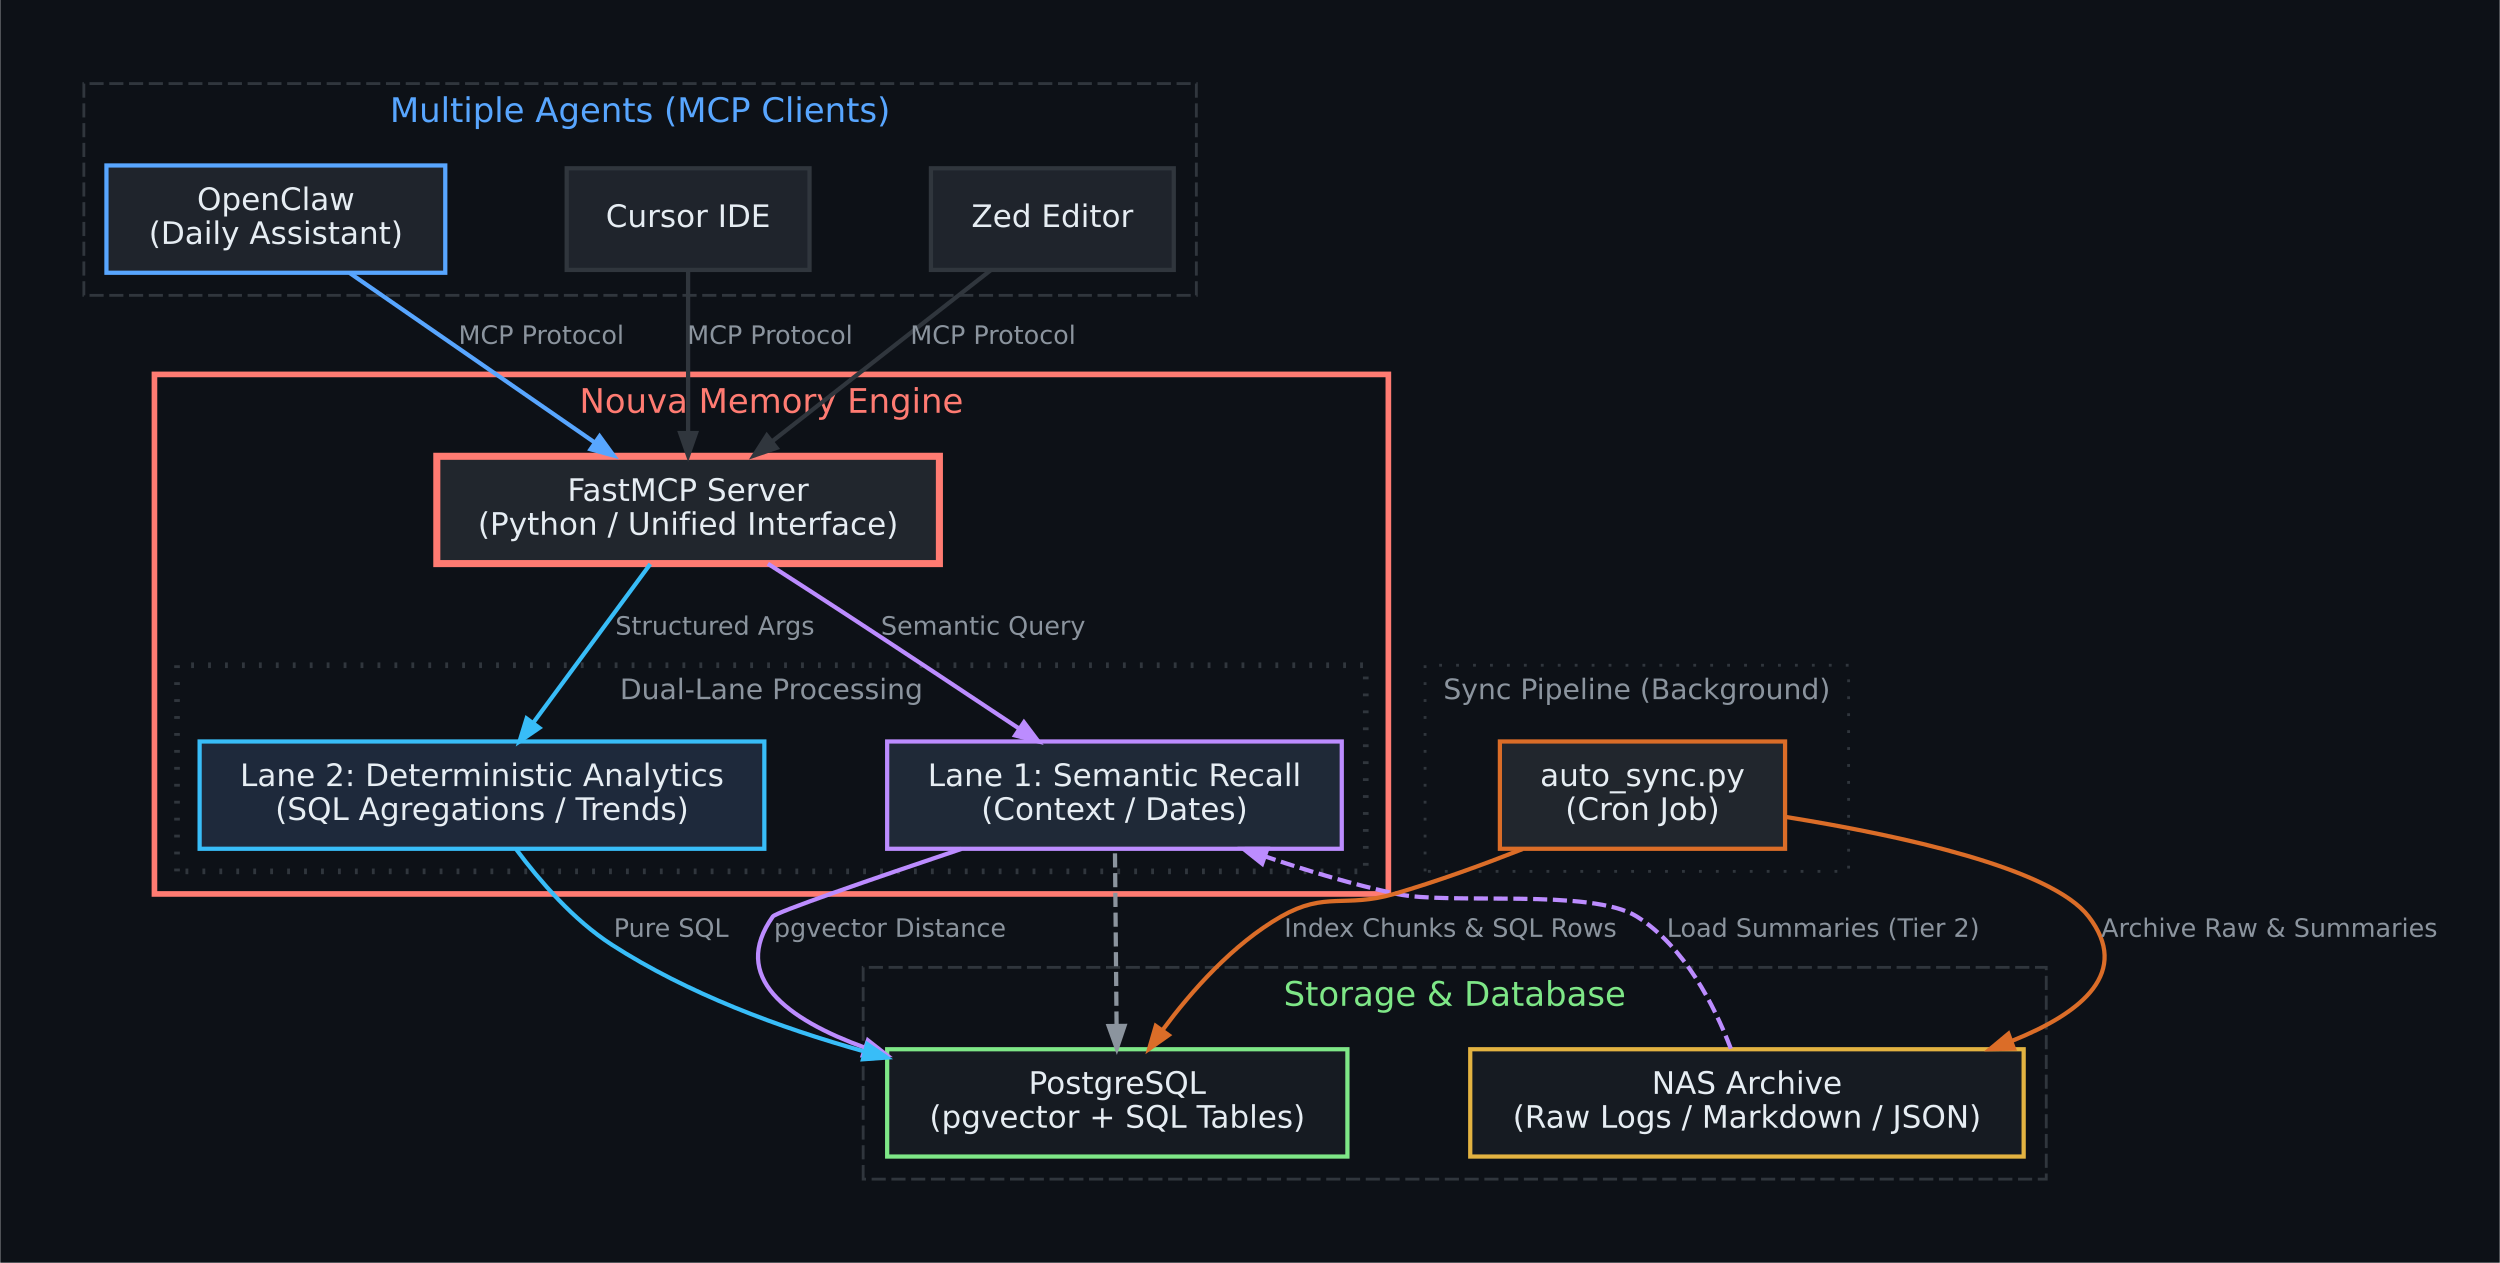
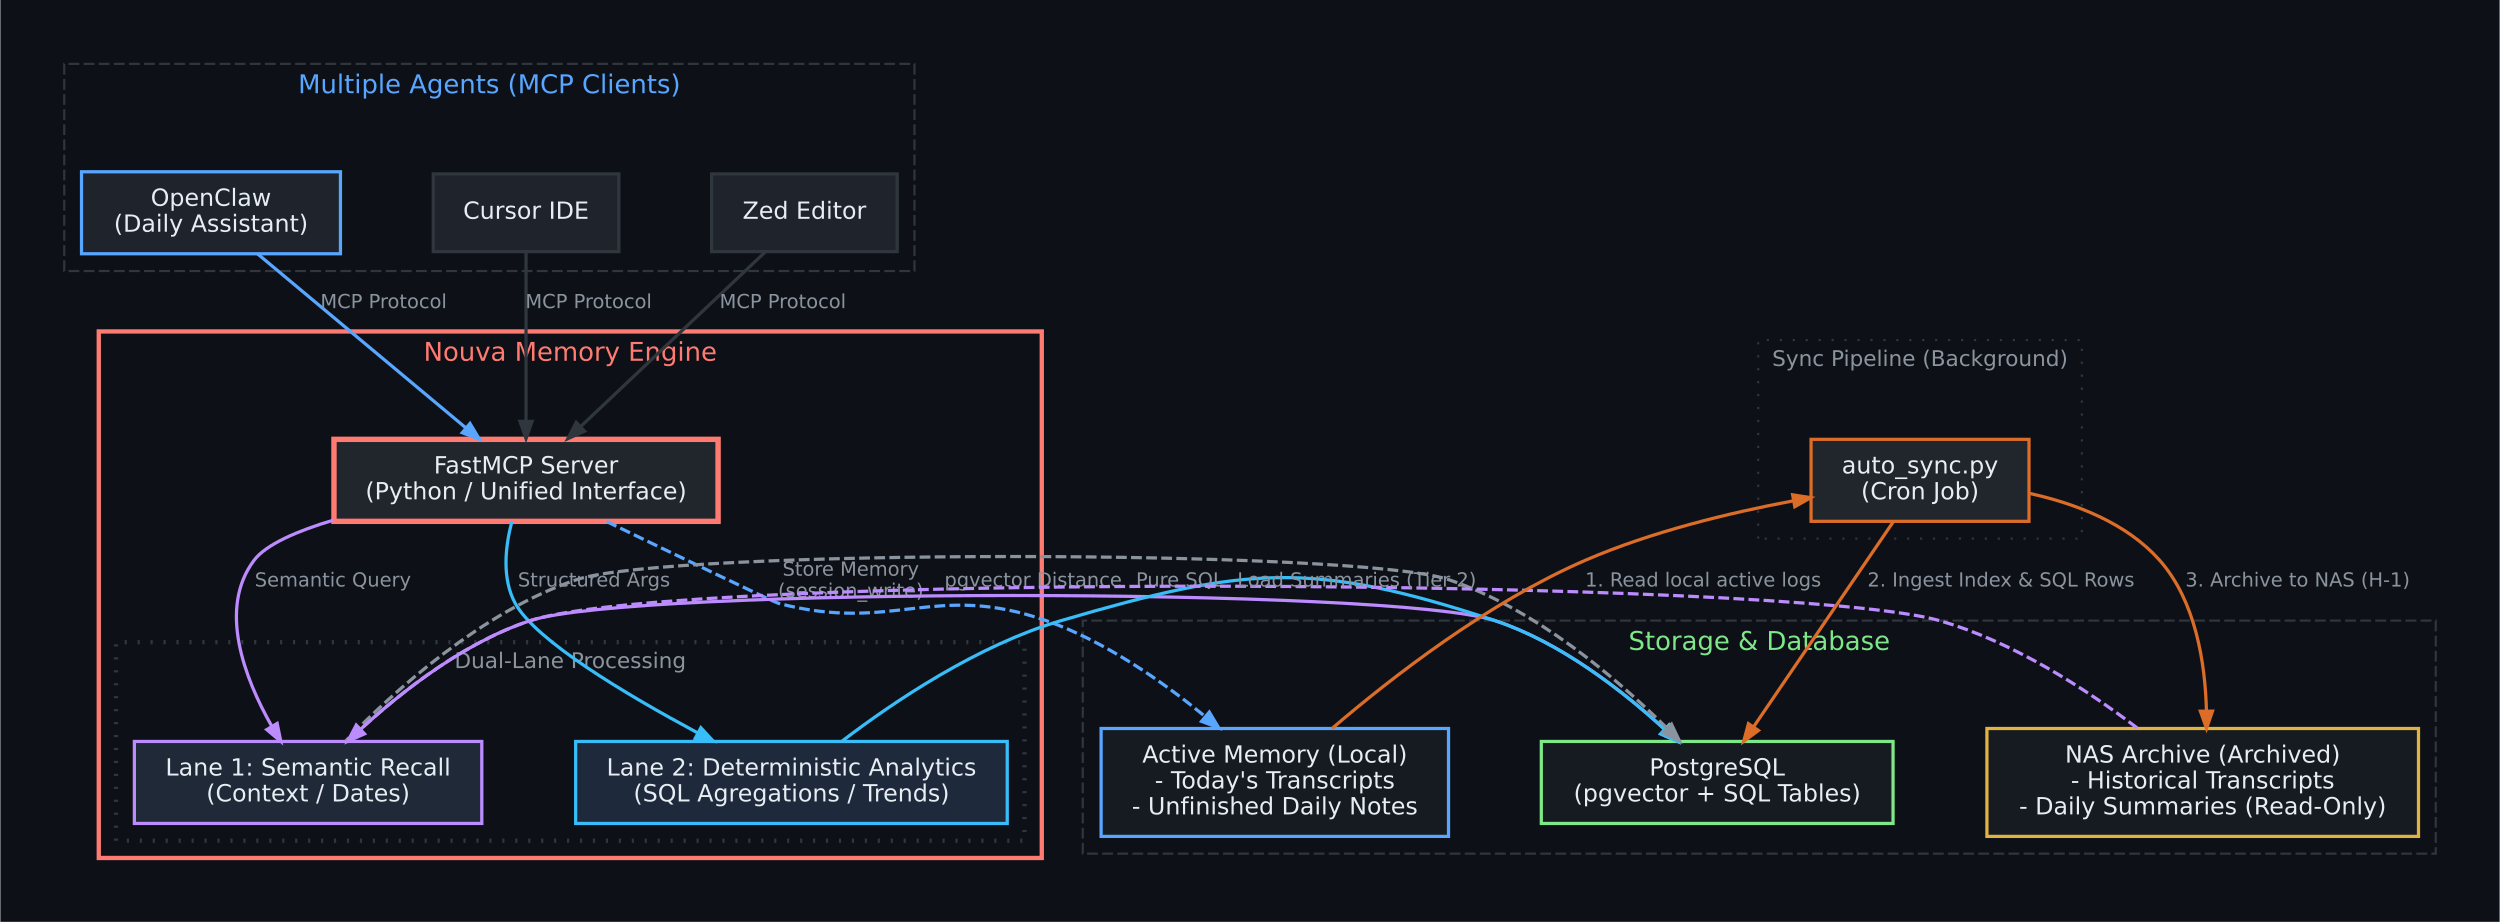
- <svg xmlns="http://www.w3.org/2000/svg" width="885pt" height="447pt" viewBox="0.00 0.00 885.20 447.20">
-   <g id="graph0" class="graph" transform="scale(1 1) rotate(0) translate(21.6 425.6)">
-     <polygon fill="#0d1117" stroke="transparent" points="-21.6,21.6 -21.6,-425.6 863.6,-425.6 863.6,21.6 -21.6,21.6" />
+ <svg xmlns="http://www.w3.org/2000/svg" width="1158pt" height="427pt" viewBox="0.00 0.00 1158.20 427.20">
+   <g id="graph0" class="graph" transform="scale(1 1) rotate(0) translate(21.6 405.6)">
+     <polygon fill="#0d1117" stroke="transparent" points="-21.6,21.6 -21.6,-405.6 1136.6,-405.6 1136.6,21.6 -21.6,21.6" />
    <g id="clust1" class="cluster">
-       <polygon fill="#0d1117" stroke="#30363d" stroke-dasharray="5,2" points="8,-321 8,-396 402,-396 402,-321 8,-321" />
-       <text text-anchor="middle" x="205" y="-382.4" font-family="DejaVu Sans,sans-serif" font-size="12.00" fill="#58a6ff">Multiple Agents (MCP Clients)</text>
+       <polygon fill="#0d1117" stroke="#30363d" stroke-dasharray="5,2" points="8,-280 8,-376 402,-376 402,-280 8,-280" />
+       <text text-anchor="middle" x="205" y="-362.4" font-family="DejaVu Sans,sans-serif" font-size="12.00" fill="#58a6ff">Multiple Agents (MCP Clients)</text>
    </g>
    <g id="clust2" class="cluster">
-       <polygon fill="#0d1117" stroke="#ff7b72" stroke-width="2" points="33,-109 33,-293 470,-293 470,-109 33,-109" />
-       <text text-anchor="middle" x="251.5" y="-279.4" font-family="DejaVu Sans,sans-serif" font-size="12.00" fill="#ff7b72">Nouva Memory Engine</text>
+       <polygon fill="#0d1117" stroke="#ff7b72" stroke-width="2" points="24,-8 24,-252 461,-252 461,-8 24,-8" />
+       <text text-anchor="middle" x="242.5" y="-238.4" font-family="DejaVu Sans,sans-serif" font-size="12.00" fill="#ff7b72">Nouva Memory Engine</text>
    </g>
    <g id="clust3" class="cluster">
-       <polygon fill="#0d1117" stroke="#30363d" stroke-width="2" stroke-dasharray="1,5" points="41,-117 41,-190 462,-190 462,-117 41,-117" />
-       <text text-anchor="middle" x="251.5" y="-178" font-family="DejaVu Sans,sans-serif" font-size="10.00" fill="#8b949e">Dual-Lane Processing</text>
+       <polygon fill="#0d1117" stroke="#30363d" stroke-width="2" stroke-dasharray="1,5" points="32,-16 32,-108 453,-108 453,-16 32,-16" />
+       <text text-anchor="middle" x="242.5" y="-96" font-family="DejaVu Sans,sans-serif" font-size="10.00" fill="#8b949e">Dual-Lane Processing</text>
    </g>
    <g id="clust4" class="cluster">
-       <polygon fill="#0d1117" stroke="#30363d" stroke-dasharray="5,2" points="284,-8 284,-83 703,-83 703,-8 284,-8" />
-       <text text-anchor="middle" x="493.5" y="-69.4" font-family="DejaVu Sans,sans-serif" font-size="12.00" fill="#7ee787">Storage &amp; Database</text>
+       <polygon fill="#0d1117" stroke="#30363d" stroke-dasharray="5,2" points="480,-10 480,-118 1107,-118 1107,-10 480,-10" />
+       <text text-anchor="middle" x="793.5" y="-104.4" font-family="DejaVu Sans,sans-serif" font-size="12.00" fill="#7ee787">Storage &amp; Database</text>
    </g>
    <g id="clust5" class="cluster">
-       <polygon fill="#0d1117" stroke="#30363d" stroke-dasharray="1,5" points="483,-117 483,-190 633,-190 633,-117 483,-117" />
-       <text text-anchor="middle" x="558" y="-178" font-family="DejaVu Sans,sans-serif" font-size="10.00" fill="#8b949e">Sync Pipeline (Background)</text>
+       <polygon fill="#0d1117" stroke="#30363d" stroke-dasharray="1,5" points="793,-156 793,-248 943,-248 943,-156 793,-156" />
+       <text text-anchor="middle" x="868" y="-236" font-family="DejaVu Sans,sans-serif" font-size="10.00" fill="#8b949e">Sync Pipeline (Background)</text>
    </g>
    <g id="node1" class="node">
-       <polygon fill="#1f242c" stroke="#58a6ff" stroke-width="1.5" points="136,-367 16,-367 16,-329 136,-329 136,-367" />
-       <text text-anchor="middle" x="76" y="-351.2" font-family="DejaVu Sans,sans-serif" font-size="11.00" fill="#e6edf3">OpenClaw</text>
-       <text text-anchor="middle" x="76" y="-339.2" font-family="DejaVu Sans,sans-serif" font-size="11.00" fill="#e6edf3">(Daily Assistant)</text>
+       <polygon fill="#1f242c" stroke="#58a6ff" stroke-width="1.5" points="136,-326 16,-326 16,-288 136,-288 136,-326" />
+       <text text-anchor="middle" x="76" y="-310.2" font-family="DejaVu Sans,sans-serif" font-size="11.00" fill="#e6edf3">OpenClaw</text>
+       <text text-anchor="middle" x="76" y="-298.2" font-family="DejaVu Sans,sans-serif" font-size="11.00" fill="#e6edf3">(Daily Assistant)</text>
    </g>
    <g id="node4" class="node">
-       <polygon fill="#21262d" stroke="#ff7b72" stroke-width="2.5" points="311,-264 133,-264 133,-226 311,-226 311,-264" />
-       <text text-anchor="middle" x="222" y="-248.2" font-family="DejaVu Sans,sans-serif" font-size="11.00" fill="#e6edf3">FastMCP Server</text>
-       <text text-anchor="middle" x="222" y="-236.2" font-family="DejaVu Sans,sans-serif" font-size="11.00" fill="#e6edf3">(Python / Unified Interface)</text>
+       <polygon fill="#21262d" stroke="#ff7b72" stroke-width="2.5" points="311,-202 133,-202 133,-164 311,-164 311,-202" />
+       <text text-anchor="middle" x="222" y="-186.2" font-family="DejaVu Sans,sans-serif" font-size="11.00" fill="#e6edf3">FastMCP Server</text>
+       <text text-anchor="middle" x="222" y="-174.2" font-family="DejaVu Sans,sans-serif" font-size="11.00" fill="#e6edf3">(Python / Unified Interface)</text>
    </g>
    <g id="edge1" class="edge">
-       <path fill="none" stroke="#58a6ff" stroke-width="1.5" d="M102.1,-328.94C126.35,-312.17 162.56,-287.12 188.84,-268.94" />
-       <polygon fill="#58a6ff" stroke="#58a6ff" stroke-width="1.5" points="190.65,-271.1 195.63,-264.24 187.46,-266.49 190.65,-271.1" />
-       <text text-anchor="middle" x="170" y="-303.8" font-family="DejaVu Sans,sans-serif" font-size="9.00" fill="#8b949e">MCP Protocol</text>
+       <path fill="none" stroke="#58a6ff" stroke-width="1.5" d="M97.54,-288C123.1,-266.64 165.77,-230.99 193.9,-207.48" />
+       <polygon fill="#58a6ff" stroke="#58a6ff" stroke-width="1.5" points="196.03,-209.35 200.37,-202.08 192.43,-205.06 196.03,-209.35" />
+       <text text-anchor="middle" x="156" y="-262.8" font-family="DejaVu Sans,sans-serif" font-size="9.00" fill="#8b949e">MCP Protocol</text>
    </g>
    <g id="node2" class="node">
-       <polygon fill="#1f242c" stroke="#30363d" stroke-width="1.5" points="265,-366 179,-366 179,-330 265,-330 265,-366" />
-       <text text-anchor="middle" x="222" y="-345.2" font-family="DejaVu Sans,sans-serif" font-size="11.00" fill="#e6edf3">Cursor IDE</text>
+       <polygon fill="#1f242c" stroke="#30363d" stroke-width="1.5" points="265,-325 179,-325 179,-289 265,-289 265,-325" />
+       <text text-anchor="middle" x="222" y="-304.2" font-family="DejaVu Sans,sans-serif" font-size="11.00" fill="#e6edf3">Cursor IDE</text>
    </g>
    <g id="edge2" class="edge">
-       <path fill="none" stroke="#30363d" stroke-width="1.5" d="M222,-329.87C222,-314.2 222,-290.77 222,-272.65" />
-       <polygon fill="#30363d" stroke="#30363d" stroke-width="1.5" points="224.8,-272.24 222,-264.24 219.2,-272.24 224.8,-272.24" />
-       <text text-anchor="middle" x="251" y="-303.8" font-family="DejaVu Sans,sans-serif" font-size="9.00" fill="#8b949e">MCP Protocol</text>
+       <path fill="none" stroke="#30363d" stroke-width="1.5" d="M222,-288.78C222,-268.42 222,-234.32 222,-210.57" />
+       <polygon fill="#30363d" stroke="#30363d" stroke-width="1.5" points="224.8,-210.33 222,-202.33 219.2,-210.33 224.8,-210.33" />
+       <text text-anchor="middle" x="251" y="-262.8" font-family="DejaVu Sans,sans-serif" font-size="9.00" fill="#8b949e">MCP Protocol</text>
    </g>
    <g id="node3" class="node">
-       <polygon fill="#1f242c" stroke="#30363d" stroke-width="1.5" points="394,-366 308,-366 308,-330 394,-330 394,-366" />
-       <text text-anchor="middle" x="351" y="-345.2" font-family="DejaVu Sans,sans-serif" font-size="11.00" fill="#e6edf3">Zed Editor</text>
+       <polygon fill="#1f242c" stroke="#30363d" stroke-width="1.5" points="394,-325 308,-325 308,-289 394,-289 394,-325" />
+       <text text-anchor="middle" x="351" y="-304.2" font-family="DejaVu Sans,sans-serif" font-size="11.00" fill="#e6edf3">Zed Editor</text>
    </g>
    <g id="edge3" class="edge">
-       <path fill="none" stroke="#30363d" stroke-width="1.5" d="M329.12,-329.87C307.83,-313.2 275.33,-287.75 251.71,-269.26" />
-       <polygon fill="#30363d" stroke="#30363d" stroke-width="1.5" points="253.33,-266.97 245.3,-264.24 249.87,-271.38 253.33,-266.97" />
-       <text text-anchor="middle" x="330" y="-303.8" font-family="DejaVu Sans,sans-serif" font-size="9.00" fill="#8b949e">MCP Protocol</text>
+       <path fill="none" stroke="#30363d" stroke-width="1.5" d="M332.79,-288.78C310.51,-267.71 272.65,-231.9 247.49,-208.1" />
+       <polygon fill="#30363d" stroke="#30363d" stroke-width="1.5" points="249.12,-205.79 241.38,-202.33 245.27,-209.86 249.12,-205.79" />
+       <text text-anchor="middle" x="341" y="-262.8" font-family="DejaVu Sans,sans-serif" font-size="9.00" fill="#8b949e">MCP Protocol</text>
    </g>
    <g id="node5" class="node">
-       <polygon fill="#1f2937" stroke="#bc8cff" stroke-width="1.5" points="453.5,-163 292.5,-163 292.5,-125 453.5,-125 453.5,-163" />
-       <text text-anchor="middle" x="373" y="-147.2" font-family="DejaVu Sans,sans-serif" font-size="11.00" fill="#e6edf3">Lane 1: Semantic Recall</text>
-       <text text-anchor="middle" x="373" y="-135.2" font-family="DejaVu Sans,sans-serif" font-size="11.00" fill="#e6edf3">(Context / Dates)</text>
+       <polygon fill="#1f2937" stroke="#bc8cff" stroke-width="1.5" points="201.5,-62 40.5,-62 40.5,-24 201.5,-24 201.5,-62" />
+       <text text-anchor="middle" x="121" y="-46.2" font-family="DejaVu Sans,sans-serif" font-size="11.00" fill="#e6edf3">Lane 1: Semantic Recall</text>
+       <text text-anchor="middle" x="121" y="-34.2" font-family="DejaVu Sans,sans-serif" font-size="11.00" fill="#e6edf3">(Context / Dates)</text>
+     </g>
+     <g id="edge5" class="edge">
+       <path fill="none" stroke="#bc8cff" stroke-width="1.5" d="M132.99,-164.65C115.84,-159.51 101.48,-153.27 96,-146 79.13,-123.64 91.51,-91.38 104.11,-69.16" />
+       <polygon fill="#bc8cff" stroke="#bc8cff" stroke-width="1.5" points="106.67,-70.34 108.35,-62.04 101.85,-67.48 106.67,-70.34" />
+       <text text-anchor="middle" x="132.5" y="-133.8" font-family="DejaVu Sans,sans-serif" font-size="9.00" fill="#8b949e">Semantic Query</text>
+     </g>
+     <g id="node6" class="node">
+       <polygon fill="#1e293b" stroke="#38bdf8" stroke-width="1.5" points="445,-62 245,-62 245,-24 445,-24 445,-62" />
+       <text text-anchor="middle" x="345" y="-46.2" font-family="DejaVu Sans,sans-serif" font-size="11.00" fill="#e6edf3">Lane 2: Deterministic Analytics</text>
+       <text text-anchor="middle" x="345" y="-34.2" font-family="DejaVu Sans,sans-serif" font-size="11.00" fill="#e6edf3">(SQL Agregations / Trends)</text>
+     </g>
+     <g id="edge6" class="edge">
+       <path fill="none" stroke="#38bdf8" stroke-width="1.5" d="M215.4,-163.79C212.39,-152.28 210.72,-137.48 217,-126 226.42,-108.78 268.11,-83.89 301.39,-66.05" />
+       <polygon fill="#38bdf8" stroke="#38bdf8" stroke-width="1.5" points="303.02,-68.35 308.77,-62.13 300.39,-63.41 303.02,-68.35" />
+       <text text-anchor="middle" x="253.5" y="-133.8" font-family="DejaVu Sans,sans-serif" font-size="9.00" fill="#8b949e">Structured Args</text>
+     </g>
+     <g id="node7" class="node">
+       <polygon fill="#161b22" stroke="#58a6ff" stroke-width="1.5" points="649.5,-68 488.5,-68 488.5,-18 649.5,-18 649.5,-68" />
+       <text text-anchor="middle" x="569" y="-52.2" font-family="DejaVu Sans,sans-serif" font-size="11.00" fill="#e6edf3">Active Memory (Local)</text>
+       <text text-anchor="middle" x="569" y="-40.2" font-family="DejaVu Sans,sans-serif" font-size="11.00" fill="#e6edf3">- Today's Transcripts</text>
+       <text text-anchor="middle" x="569" y="-28.2" font-family="DejaVu Sans,sans-serif" font-size="11.00" fill="#e6edf3">- Unfinished Daily Notes</text>
    </g>
    <g id="edge4" class="edge">
-       <path fill="none" stroke="#bc8cff" stroke-width="1.5" d="M250.25,-225.95C259.15,-220.23 269,-213.88 278,-208 298.33,-194.72 321,-179.7 339.09,-167.65" />
-       <polygon fill="#bc8cff" stroke="#bc8cff" stroke-width="1.5" points="340.94,-169.79 346.04,-163.03 337.83,-165.13 340.94,-169.79" />
-       <text text-anchor="middle" x="326.5" y="-200.8" font-family="DejaVu Sans,sans-serif" font-size="9.00" fill="#8b949e">Semantic Query</text>
+       <path fill="none" stroke="#58a6ff" stroke-width="1.5" stroke-dasharray="5,2" d="M259.36,-163.91C292.78,-147.76 336.85,-126.56 339,-126 392.43,-112.05 410.88,-136.26 463,-118 490.33,-108.43 517.04,-89.7 536.81,-73.49" />
+       <polygon fill="#58a6ff" stroke="#58a6ff" stroke-width="1.5" points="538.64,-75.61 542.98,-68.32 535.05,-71.31 538.64,-75.61" />
+       <text text-anchor="middle" x="372.5" y="-138.8" font-family="DejaVu Sans,sans-serif" font-size="9.00" fill="#8b949e">Store Memory</text>
+       <text text-anchor="middle" x="372.5" y="-128.8" font-family="DejaVu Sans,sans-serif" font-size="9.00" fill="#8b949e">(session_write)</text>
    </g>
-     <g id="node6" class="node">
-       <polygon fill="#1e293b" stroke="#38bdf8" stroke-width="1.5" points="249,-163 49,-163 49,-125 249,-125 249,-163" />
-       <text text-anchor="middle" x="149" y="-147.2" font-family="DejaVu Sans,sans-serif" font-size="11.00" fill="#e6edf3">Lane 2: Deterministic Analytics</text>
-       <text text-anchor="middle" x="149" y="-135.2" font-family="DejaVu Sans,sans-serif" font-size="11.00" fill="#e6edf3">(SQL Agregations / Trends)</text>
-     </g>
-     <g id="edge5" class="edge">
-       <path fill="none" stroke="#38bdf8" stroke-width="1.5" d="M208.61,-225.84C196.98,-210.07 180.04,-187.09 167.18,-169.66" />
-       <polygon fill="#38bdf8" stroke="#38bdf8" stroke-width="1.5" points="169.31,-167.82 162.3,-163.04 164.8,-171.14 169.31,-167.82" />
-       <text text-anchor="middle" x="231.5" y="-200.8" font-family="DejaVu Sans,sans-serif" font-size="9.00" fill="#8b949e">Structured Args</text>
-     </g>
-     <g id="node7" class="node">
-       <polygon fill="#161b22" stroke="#7ee787" stroke-width="1.5" points="455.5,-54 292.5,-54 292.5,-16 455.5,-16 455.5,-54" />
-       <text text-anchor="middle" x="374" y="-38.2" font-family="DejaVu Sans,sans-serif" font-size="11.00" fill="#e6edf3">PostgreSQL</text>
-       <text text-anchor="middle" x="374" y="-26.2" font-family="DejaVu Sans,sans-serif" font-size="11.00" fill="#e6edf3">(pgvector + SQL Tables)</text>
-     </g>
-     <g id="edge6" class="edge">
-       <path fill="none" stroke="#bc8cff" stroke-width="1.5" d="M318.89,-124.98C287.18,-114.3 253.1,-102.54 252,-101 236.8,-79.64 256.79,-64.67 284.7,-54.53" />
-       <polygon fill="#bc8cff" stroke="#bc8cff" stroke-width="1.5" points="285.68,-57.16 292.35,-51.93 283.88,-51.85 285.68,-57.16" />
-       <text text-anchor="middle" x="293.5" y="-93.8" font-family="DejaVu Sans,sans-serif" font-size="9.00" fill="#8b949e">pgvector Distance</text>
+     <g id="node8" class="node">
+       <polygon fill="#161b22" stroke="#7ee787" stroke-width="1.5" points="855.5,-62 692.5,-62 692.5,-24 855.5,-24 855.5,-62" />
+       <text text-anchor="middle" x="774" y="-46.2" font-family="DejaVu Sans,sans-serif" font-size="11.00" fill="#e6edf3">PostgreSQL</text>
+       <text text-anchor="middle" x="774" y="-34.2" font-family="DejaVu Sans,sans-serif" font-size="11.00" fill="#e6edf3">(pgvector + SQL Tables)</text>
    </g>
    <g id="edge7" class="edge">
-       <path fill="none" stroke="#38bdf8" stroke-width="1.5" d="M161.13,-124.79C169.46,-113.58 181.42,-99.75 195,-91 221.84,-73.71 254.44,-61.59 284.42,-53.22" />
-       <polygon fill="#38bdf8" stroke="#38bdf8" stroke-width="1.5" points="285.4,-55.85 292.39,-51.06 283.94,-50.45 285.4,-55.85" />
-       <text text-anchor="middle" x="216" y="-93.8" font-family="DejaVu Sans,sans-serif" font-size="9.00" fill="#8b949e">Pure SQL</text>
+       <path fill="none" stroke="#bc8cff" stroke-width="1.5" d="M139.4,-62.07C158.55,-80.42 190.37,-106.96 224,-118 271.19,-133.5 623.82,-133.51 671,-118 701.34,-108.03 730.22,-85.45 749.63,-67.65" />
+       <polygon fill="#bc8cff" stroke="#bc8cff" stroke-width="1.5" points="751.67,-69.58 755.59,-62.07 747.84,-65.5 751.67,-69.58" />
+       <text text-anchor="middle" x="457" y="-133.8" font-family="DejaVu Sans,sans-serif" font-size="9.00" fill="#8b949e">pgvector Distance</text>
+     </g>
+     <g id="edge8" class="edge">
+       <path fill="none" stroke="#38bdf8" stroke-width="1.5" d="M368.61,-62.27C392.52,-80.5 431.38,-106.69 470,-118 555.73,-143.11 586.16,-145.99 671,-118 701.33,-107.99 730.21,-85.42 749.63,-67.64" />
+       <polygon fill="#38bdf8" stroke="#38bdf8" stroke-width="1.5" points="751.66,-69.56 755.59,-62.05 747.84,-65.48 751.66,-69.56" />
+       <text text-anchor="middle" x="525" y="-133.8" font-family="DejaVu Sans,sans-serif" font-size="9.00" fill="#8b949e">Pure SQL</text>
+     </g>
+     <g id="edge12" class="edge">
+       <path fill="none" stroke="#8b949e" stroke-width="1.5" stroke-dasharray="5,2" d="M750.62,-68.25C727.5,-91.21 689.81,-123.49 649.5,-137 606.94,-151.26 288.06,-151.26 245.5,-137 201.59,-122.28 160.79,-85.29 138.54,-62.34" />
+       <polygon fill="#8b949e" stroke="#8b949e" stroke-width="1.5" points="752.83,-70 756.46,-62.34 748.85,-66.06 752.83,-70" />
+     </g>
+     <g id="node9" class="node">
+       <polygon fill="#161b22" stroke="#e3b341" stroke-width="1.5" points="1099,-68 899,-68 899,-18 1099,-18 1099,-68" />
+       <text text-anchor="middle" x="999" y="-52.2" font-family="DejaVu Sans,sans-serif" font-size="11.00" fill="#e6edf3">NAS Archive (Archived)</text>
+       <text text-anchor="middle" x="999" y="-40.2" font-family="DejaVu Sans,sans-serif" font-size="11.00" fill="#e6edf3">- Historical Transcripts</text>
+       <text text-anchor="middle" x="999" y="-28.2" font-family="DejaVu Sans,sans-serif" font-size="11.00" fill="#e6edf3">- Daily Summaries (Read-Only)</text>
+     </g>
+     <g id="edge13" class="edge">
+       <path fill="none" stroke="#bc8cff" stroke-width="1.5" stroke-dasharray="5,2" d="M968.66,-68.24C945.25,-85.99 911.19,-108.25 877,-118 807.23,-137.91 292.96,-140.56 224,-118 193.65,-108.07 164.77,-85.49 145.36,-67.68" />
+       <polygon fill="#bc8cff" stroke="#bc8cff" stroke-width="1.5" points="147.15,-65.52 139.4,-62.09 143.32,-69.6 147.15,-65.52" />
+       <text text-anchor="middle" x="607" y="-133.8" font-family="DejaVu Sans,sans-serif" font-size="9.00" fill="#8b949e">Load Summaries (Tier 2)</text>
+     </g>
+     <g id="node10" class="node">
+       <polygon fill="#21262d" stroke="#db6d28" stroke-width="1.5" points="918.5,-202 817.5,-202 817.5,-164 918.5,-164 918.5,-202" />
+       <text text-anchor="middle" x="868" y="-186.2" font-family="DejaVu Sans,sans-serif" font-size="11.00" fill="#e6edf3">auto_sync.py</text>
+       <text text-anchor="middle" x="868" y="-174.2" font-family="DejaVu Sans,sans-serif" font-size="11.00" fill="#e6edf3">(Cron Job)</text>
+     </g>
+     <g id="edge9" class="edge">
+       <path fill="none" stroke="#db6d28" stroke-width="1.5" d="M809.15,-173.48C779.51,-167.92 743.48,-159.18 713,-146 668.01,-126.55 623.01,-91.57 595.58,-68.07" />
+       <polygon fill="#db6d28" stroke="#db6d28" stroke-width="1.5" points="808.97,-176.29 817.34,-174.97 809.97,-170.78 808.97,-176.29" />
+       <text text-anchor="middle" x="767.5" y="-133.8" font-family="DejaVu Sans,sans-serif" font-size="9.00" fill="#8b949e">1. Read local active logs</text>
    </g>
    <g id="edge10" class="edge">
-       <path fill="none" stroke="#8b949e" stroke-width="1.5" stroke-dasharray="5,2" d="M373.75,-62.39C373.57,-81.81 373.33,-107.71 373.17,-124.85" />
-       <polygon fill="#8b949e" stroke="#8b949e" stroke-width="1.5" points="376.55,-62.27 373.83,-54.24 370.95,-62.21 376.55,-62.27" />
-     </g>
-     <g id="node8" class="node">
-       <polygon fill="#161b22" stroke="#e3b341" stroke-width="1.5" points="695,-54 499,-54 499,-16 695,-16 695,-54" />
-       <text text-anchor="middle" x="597" y="-38.2" font-family="DejaVu Sans,sans-serif" font-size="11.00" fill="#e6edf3">NAS Archive</text>
-       <text text-anchor="middle" x="597" y="-26.2" font-family="DejaVu Sans,sans-serif" font-size="11.00" fill="#e6edf3">(Raw Logs / Markdown / JSON)</text>
+       <path fill="none" stroke="#db6d28" stroke-width="1.5" d="M855.71,-163.96C839.17,-139.68 809.68,-96.39 791.02,-68.99" />
+       <polygon fill="#db6d28" stroke="#db6d28" stroke-width="1.5" points="793.11,-67.08 786.29,-62.05 788.48,-70.23 793.11,-67.08" />
+       <text text-anchor="middle" x="905.5" y="-133.8" font-family="DejaVu Sans,sans-serif" font-size="9.00" fill="#8b949e">2. Ingest Index &amp; SQL Rows</text>
    </g>
    <g id="edge11" class="edge">
-       <path fill="none" stroke="#bc8cff" stroke-width="1.5" stroke-dasharray="5,2" d="M591.3,-54.19C585.5,-69.42 574.93,-90.34 558,-101 541.95,-111.11 491.55,-105.03 473,-109 457.58,-112.3 441.23,-117.22 426.32,-122.3" />
-       <polygon fill="#bc8cff" stroke="#bc8cff" stroke-width="1.5" points="425.3,-119.69 418.67,-124.96 427.14,-124.98 425.3,-119.69" />
-       <text text-anchor="middle" x="624" y="-93.8" font-family="DejaVu Sans,sans-serif" font-size="9.00" fill="#8b949e">Load Summaries (Tier 2)</text>
-     </g>
-     <g id="node9" class="node">
-       <polygon fill="#21262d" stroke="#db6d28" stroke-width="1.5" points="610.5,-163 509.5,-163 509.5,-125 610.5,-125 610.5,-163" />
-       <text text-anchor="middle" x="560" y="-147.2" font-family="DejaVu Sans,sans-serif" font-size="11.00" fill="#e6edf3">auto_sync.py</text>
-       <text text-anchor="middle" x="560" y="-135.2" font-family="DejaVu Sans,sans-serif" font-size="11.00" fill="#e6edf3">(Cron Job)</text>
-     </g>
-     <g id="edge8" class="edge">
-       <path fill="none" stroke="#db6d28" stroke-width="1.5" d="M517.54,-124.9C503.25,-119.27 487.1,-113.39 472,-109 454.59,-103.94 447.74,-110.01 432,-101 414.97,-91.25 400.3,-74.68 389.97,-60.72" />
-       <polygon fill="#db6d28" stroke="#db6d28" stroke-width="1.5" points="392.19,-59 385.26,-54.11 387.63,-62.25 392.19,-59" />
-       <text text-anchor="middle" x="492" y="-93.8" font-family="DejaVu Sans,sans-serif" font-size="9.00" fill="#8b949e">Index Chunks &amp; SQL Rows</text>
-     </g>
-     <g id="edge9" class="edge">
-       <path fill="none" stroke="#db6d28" stroke-width="1.5" d="M610.53,-136.3C651.62,-129.7 704.85,-118.1 718,-101 733.02,-81.47 716.21,-67.12 690.82,-56.95" />
-       <polygon fill="#db6d28" stroke="#db6d28" stroke-width="1.5" points="691.55,-54.23 683.07,-54.05 689.59,-59.48 691.55,-54.23" />
-       <text text-anchor="middle" x="782" y="-93.8" font-family="DejaVu Sans,sans-serif" font-size="9.00" fill="#8b949e">Archive Raw &amp; Summaries</text>
+       <path fill="none" stroke="#db6d28" stroke-width="1.5" d="M918.71,-176.95C940.2,-172.23 963.75,-163.2 979,-146 995.77,-127.08 1000.18,-98.32 1000.73,-76.16" />
+       <polygon fill="#db6d28" stroke="#db6d28" stroke-width="1.5" points="1003.53,-76.03 1000.77,-68.02 997.93,-76.01 1003.53,-76.03" />
+       <text text-anchor="middle" x="1043" y="-133.8" font-family="DejaVu Sans,sans-serif" font-size="9.00" fill="#8b949e">3. Archive to NAS (H-1)</text>
    </g>
  </g>
</svg>
